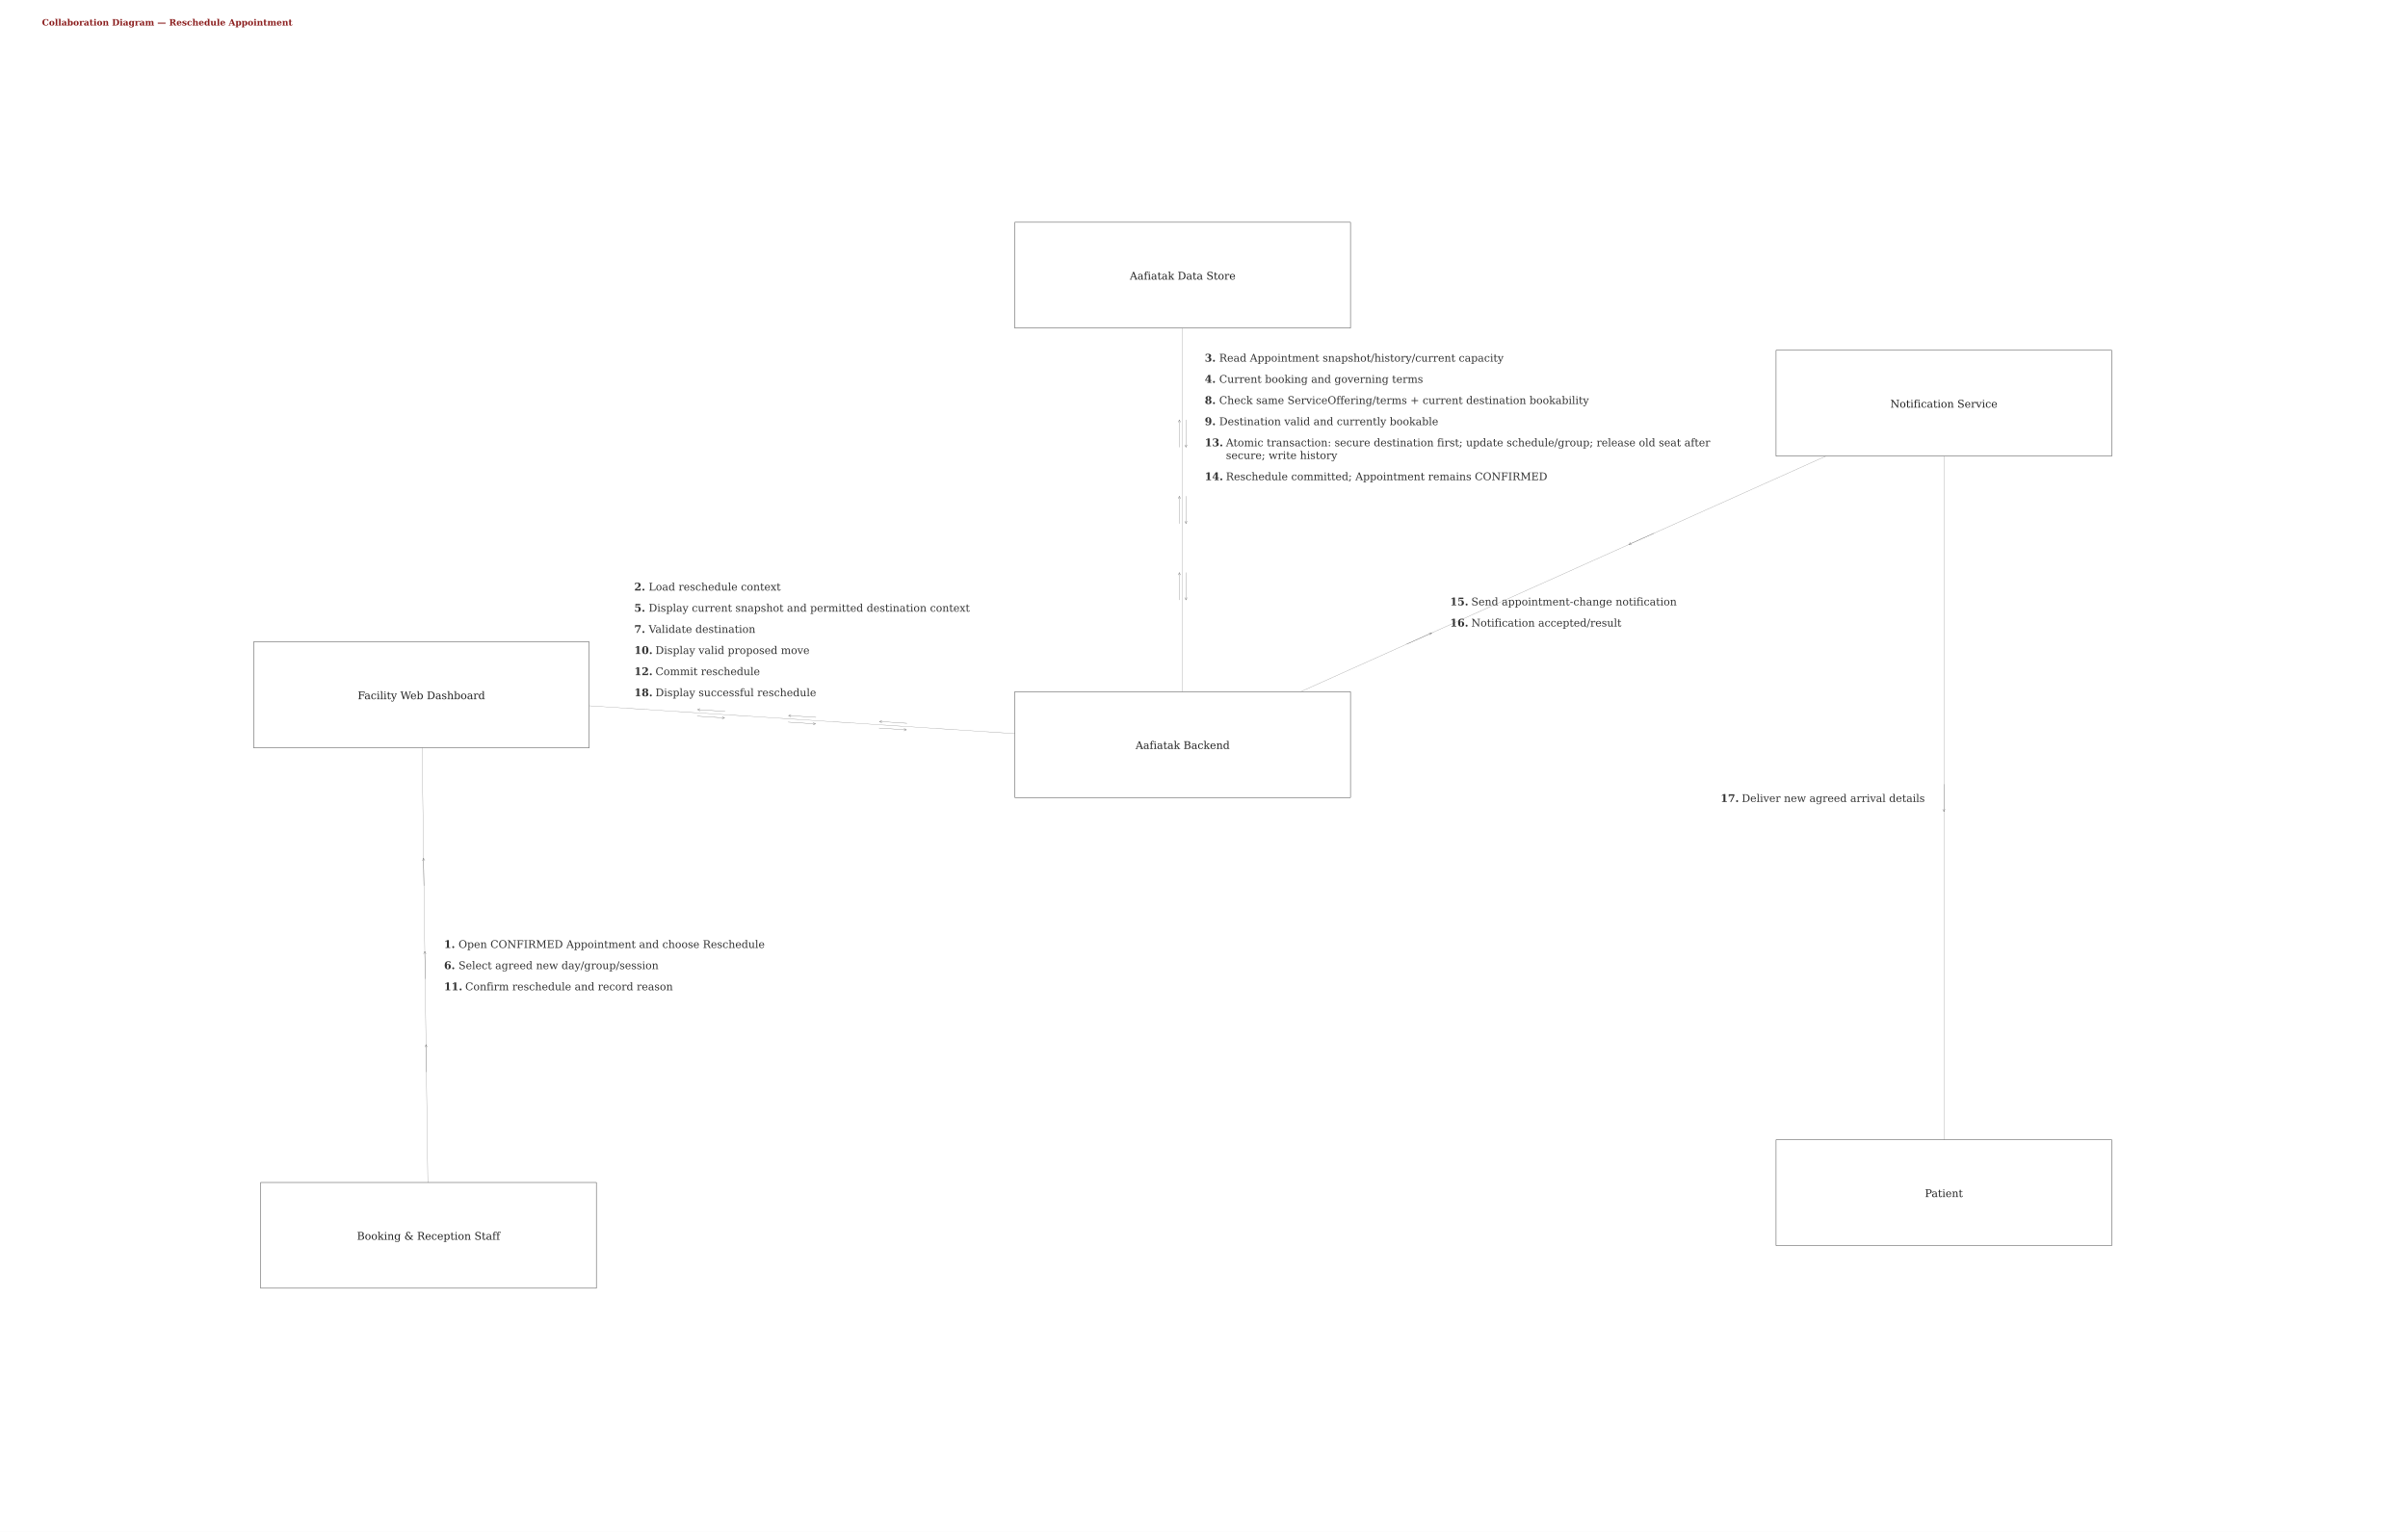
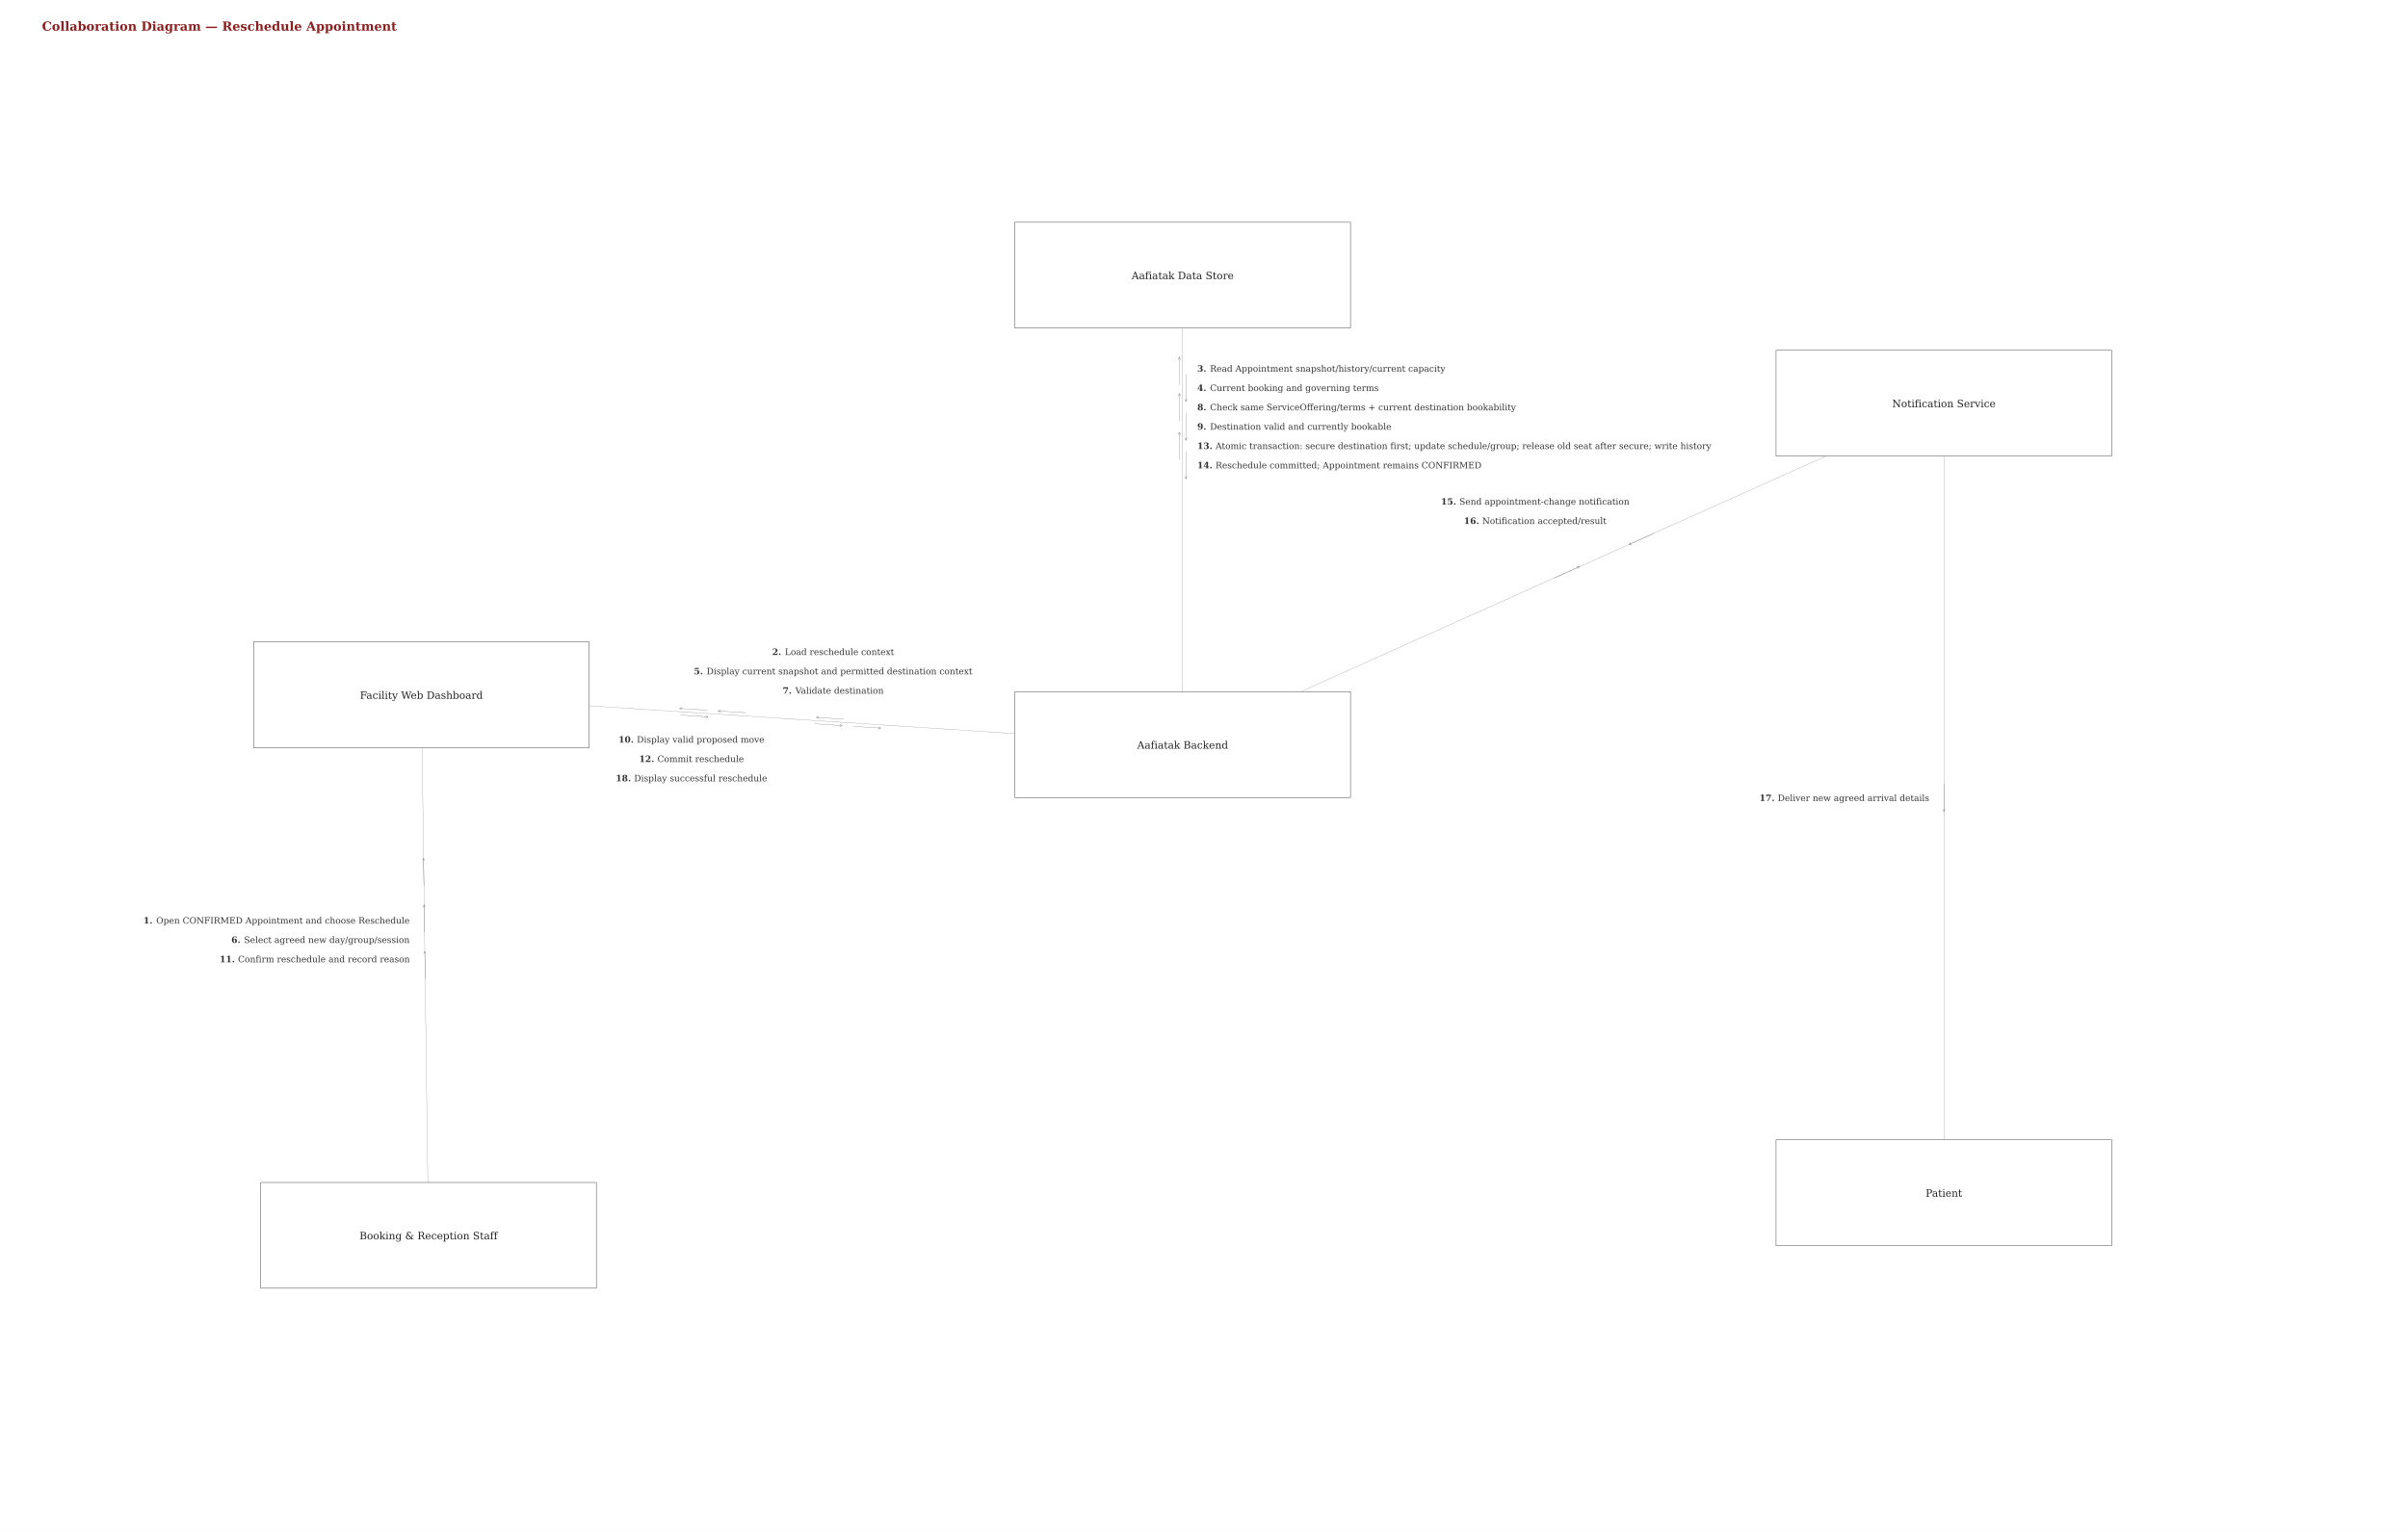
<svg xmlns="http://www.w3.org/2000/svg" width="8192" height="5213" viewBox="0 0 13200.00 8400.00" role="img" aria-labelledby="diagram-title diagram-description" data-page-bounds="0.00,0.00,13200.00,8400.00" data-layout-issue-count="0" data-layout-issues="">
  <defs>
    <style>
      .page { fill:#FFFFFF; }
-       .page-heading { font-family:"DejaVu Serif","Times New Roman",serif; font-size:48px; font-weight:700; fill:#8B1E1E; }
+       .page-heading { font-family:"DejaVu Serif","Times New Roman",serif; font-size:68px; font-weight:700; fill:#8B1E1E; }
      .participant-box { fill:#FFFFFF; stroke:#222222; stroke-width:2.2; }
-       .participant-name { font-family:"DejaVu Serif","Times New Roman",serif; font-size:58px; font-weight:400; text-decoration:underline; fill:#222222; }
+       .participant-name { font-family:"DejaVu Serif","Times New Roman",serif; font-size:56px; font-weight:400; text-decoration:underline; fill:#222222; }
      .structural-link-line { stroke:#878787; stroke-width:1.55; fill:none; stroke-linecap:round; stroke-linejoin:round; }
      .message-arrow { stroke:#5D5D5D; stroke-width:1.45; fill:none; stroke-linecap:round; }
      .self-message-self { stroke:#5D5D5D; stroke-width:1.45; fill:none; stroke-linecap:round; stroke-linejoin:round; }
-       .message-number { font-family:"DejaVu Serif","Times New Roman",serif; font-size:58px; font-weight:700; fill:#333333; }
-       .message-label { font-family:"DejaVu Serif","Times New Roman",serif; font-size:58px; font-weight:400; fill:#333333; }
+       .message-number { font-family:"DejaVu Serif","Times New Roman",serif; font-size:48px; font-weight:700; fill:#333333; }
+       .message-label { font-family:"DejaVu Serif","Times New Roman",serif; font-size:48px; font-weight:400; fill:#333333; }
    </style>
    <marker id="message-arrowhead" viewBox="0 0 14 14" markerWidth="15" markerHeight="15" refX="13" refY="7" orient="auto" markerUnits="userSpaceOnUse">
      <path d="M 1 1 L 13 7 L 1 13" fill="none" stroke="#5D5D5D" stroke-width="1.6" stroke-linecap="round" stroke-linejoin="round" />
    </marker>
  </defs>
  <rect x="0" y="0" width="13200.00" height="8400.00" class="page" />
-   <text x="230.00" y="140.00" class="page-heading" text-anchor="start">
+   <text x="230.00" y="168.00" class="page-heading" text-anchor="start">
    <tspan x="230.00">Collaboration Diagram — Reschedule Appointment</tspan>
  </text>
  <g aria-label="Reusable structural communication links">
    <g id="structural-link-L01" data-kind="structural-link" data-semantic-id="L01" data-source="participant.cd04.aafiatak-backend" data-target="participant.cd04.aafiatak-data-store" data-message-sequences="3,4,8,9,13,14" data-points="6483.00,3793.00 6483.00,1799.00" data-link-bounds="6483.00,1799.00,0.00,1994.00" aria-label="Structural communication link L01">
      <polyline points="6483.00,3793.00 6483.00,1799.00" class="structural-link-line" />
    </g>
    <g id="structural-link-L02" data-kind="structural-link" data-semantic-id="L02" data-source="participant.cd04.aafiatak-backend" data-target="participant.cd04.facility-web-dashboard" data-message-sequences="2,5,7,10,12,18" data-points="5563.00,4022.81 3230.00,3870.19" data-link-bounds="3230.00,3870.19,2333.00,152.63" aria-label="Structural communication link L02">
      <polyline points="5563.00,4022.81 3230.00,3870.19" class="structural-link-line" />
    </g>
    <g id="structural-link-L03" data-kind="structural-link" data-semantic-id="L03" data-source="participant.cd04.aafiatak-backend" data-target="participant.cd04.notification-service" data-message-sequences="15,16" data-points="7129.46,3793.00 10009.54,2501.00" data-link-bounds="7129.46,2501.00,2880.08,1292.00" aria-label="Structural communication link L03">
      <polyline points="7129.46,3793.00 10009.54,2501.00" class="structural-link-line" />
    </g>
    <g id="structural-link-L04" data-kind="structural-link" data-semantic-id="L04" data-source="participant.cd04.booking-and-reception-staff" data-target="participant.cd04.facility-web-dashboard" data-message-sequences="1,6,11" data-points="2345.18,6484.00 2313.82,4100.00" data-link-bounds="2313.82,4100.00,31.37,2384.00" aria-label="Structural communication link L04">
      <polyline points="2345.18,6484.00 2313.82,4100.00" class="structural-link-line" />
    </g>
    <g id="structural-link-L05" data-kind="structural-link" data-semantic-id="L05" data-source="participant.cd04.notification-service" data-target="participant.cd04.patient" data-message-sequences="17" data-points="10656.00,2501.00 10656.00,6250.00" data-link-bounds="10656.00,2501.00,0.00,3749.00" aria-label="Structural communication link L05">
      <polyline points="10656.00,2501.00 10656.00,6250.00" class="structural-link-line" />
    </g>
  </g>
  <g aria-label="Collaboration participants">
    <g id="participant.cd04.booking-and-reception-staff" data-kind="participant" data-semantic-id="participant.cd04.booking-and-reception-staff" data-participant-name="Booking &amp; Reception Staff" data-participant-bounds="1429.00,6484.00,1840.00,580.00" aria-label="Booking &amp; Reception Staff">
      <rect x="1429.00" y="6484.00" width="1840.00" height="580.00" class="participant-box" />
-       <text x="2349.00" y="6798.00" class="participant-name" text-anchor="middle">
+       <text x="2349.00" y="6796.00" class="participant-name" text-anchor="middle">
        <tspan x="2349.00">Booking &amp; Reception Staff</tspan>
      </text>
    </g>
    <g id="participant.cd04.facility-web-dashboard" data-kind="participant" data-semantic-id="participant.cd04.facility-web-dashboard" data-participant-name="Facility Web Dashboard" data-participant-bounds="1390.00,3520.00,1840.00,580.00" aria-label="Facility Web Dashboard">
      <rect x="1390.00" y="3520.00" width="1840.00" height="580.00" class="participant-box" />
-       <text x="2310.00" y="3834.00" class="participant-name" text-anchor="middle">
+       <text x="2310.00" y="3832.00" class="participant-name" text-anchor="middle">
        <tspan x="2310.00">Facility Web Dashboard</tspan>
      </text>
    </g>
    <g id="participant.cd04.aafiatak-backend" data-kind="participant" data-semantic-id="participant.cd04.aafiatak-backend" data-participant-name="Aafiatak Backend" data-participant-bounds="5563.00,3793.00,1840.00,580.00" aria-label="Aafiatak Backend">
      <rect x="5563.00" y="3793.00" width="1840.00" height="580.00" class="participant-box" />
-       <text x="6483.00" y="4107.00" class="participant-name" text-anchor="middle">
+       <text x="6483.00" y="4105.00" class="participant-name" text-anchor="middle">
        <tspan x="6483.00">Aafiatak Backend</tspan>
      </text>
    </g>
    <g id="participant.cd04.aafiatak-data-store" data-kind="participant" data-semantic-id="participant.cd04.aafiatak-data-store" data-participant-name="Aafiatak Data Store" data-participant-bounds="5563.00,1219.00,1840.00,580.00" aria-label="Aafiatak Data Store">
      <rect x="5563.00" y="1219.00" width="1840.00" height="580.00" class="participant-box" />
-       <text x="6483.00" y="1533.00" class="participant-name" text-anchor="middle">
+       <text x="6483.00" y="1531.00" class="participant-name" text-anchor="middle">
        <tspan x="6483.00">Aafiatak Data Store</tspan>
      </text>
    </g>
    <g id="participant.cd04.notification-service" data-kind="participant" data-semantic-id="participant.cd04.notification-service" data-participant-name="Notification Service" data-participant-bounds="9736.00,1921.00,1840.00,580.00" aria-label="Notification Service">
      <rect x="9736.00" y="1921.00" width="1840.00" height="580.00" class="participant-box" />
-       <text x="10656.00" y="2235.00" class="participant-name" text-anchor="middle">
+       <text x="10656.00" y="2233.00" class="participant-name" text-anchor="middle">
        <tspan x="10656.00">Notification Service</tspan>
      </text>
    </g>
    <g id="participant.cd04.patient" data-kind="participant" data-semantic-id="participant.cd04.patient" data-participant-name="Patient" data-participant-bounds="9736.00,6250.00,1840.00,580.00" aria-label="Patient">
      <rect x="9736.00" y="6250.00" width="1840.00" height="580.00" class="participant-box" />
-       <text x="10656.00" y="6564.00" class="participant-name" text-anchor="middle">
+       <text x="10656.00" y="6562.00" class="participant-name" text-anchor="middle">
        <tspan x="10656.00">Patient</tspan>
      </text>
    </g>
  </g>
  <g aria-label="Globally numbered directional messages">
-     <g id="message.cd04.03" data-kind="message" data-semantic-id="message.cd04.03" data-sequence="3" data-source="participant.cd04.aafiatak-backend" data-target="participant.cd04.aafiatak-data-store" data-direction="participant.cd04.aafiatak-backend-&gt;participant.cd04.aafiatak-data-store" data-exact-label="Read Appointment snapshot/history/current capacity" data-structural-link="L01" data-style="solid-directional-message" data-run-side="right" data-label-bounds="6604.00,1915.00,1638.47,92.00" data-label-lines="1" data-label-font-size="58.00" data-arrow-segment="6465.00,3289.74;6465.00,3139.74" data-arrow-lane="0" data-arrow-start-distance="503.26" data-arrow-end-distance="653.26" aria-label="3. Read Appointment snapshot/history/current capacity">
-       <line x1="6465.00" y1="3289.74" x2="6465.00" y2="3139.74" class="message-arrow" marker-end="url(#message-arrowhead)" />
-       <text x="6604.00" y="1983.00" class="message-number" text-anchor="start">3.</text>
-       <text x="6683.34" y="1983.00" class="message-label" text-anchor="start">
-         <tspan x="6683.34">Read Appointment snapshot/history/current capacity</tspan>
-       </text>
-     </g>
-     <g id="message.cd04.04" data-kind="message" data-semantic-id="message.cd04.04" data-sequence="4" data-source="participant.cd04.aafiatak-data-store" data-target="participant.cd04.aafiatak-backend" data-direction="participant.cd04.aafiatak-data-store-&gt;participant.cd04.aafiatak-backend" data-exact-label="Current booking and governing terms" data-structural-link="L01" data-style="solid-directional-message" data-run-side="right" data-label-bounds="6604.00,2031.00,1196.84,92.00" data-label-lines="1" data-label-font-size="58.00" data-arrow-segment="6501.00,3139.74;6501.00,3289.74" data-arrow-lane="1" data-arrow-start-distance="503.26" data-arrow-end-distance="653.26" aria-label="4. Current booking and governing terms">
-       <line x1="6501.00" y1="3139.74" x2="6501.00" y2="3289.74" class="message-arrow" marker-end="url(#message-arrowhead)" />
-       <text x="6604.00" y="2099.00" class="message-number" text-anchor="start">4.</text>
-       <text x="6683.34" y="2099.00" class="message-label" text-anchor="start">
-         <tspan x="6683.34">Current booking and governing terms</tspan>
-       </text>
-     </g>
-     <g id="message.cd04.08" data-kind="message" data-semantic-id="message.cd04.08" data-sequence="8" data-source="participant.cd04.aafiatak-backend" data-target="participant.cd04.aafiatak-data-store" data-direction="participant.cd04.aafiatak-backend-&gt;participant.cd04.aafiatak-data-store" data-exact-label="Check same ServiceOffering/terms + current destination bookability" data-structural-link="L01" data-style="solid-directional-message" data-run-side="right" data-label-bounds="6604.00,2147.00,2104.30,92.00" data-label-lines="1" data-label-font-size="58.00" data-arrow-segment="6465.00,2871.00;6465.00,2721.00" data-arrow-lane="0" data-arrow-start-distance="922.00" data-arrow-end-distance="1072.00" aria-label="8. Check same ServiceOffering/terms + current destination bookability">
-       <line x1="6465.00" y1="2871.00" x2="6465.00" y2="2721.00" class="message-arrow" marker-end="url(#message-arrowhead)" />
-       <text x="6604.00" y="2215.00" class="message-number" text-anchor="start">8.</text>
-       <text x="6683.34" y="2215.00" class="message-label" text-anchor="start">
-         <tspan x="6683.34">Check same ServiceOffering/terms + current destination bookability</tspan>
-       </text>
-     </g>
-     <g id="message.cd04.09" data-kind="message" data-semantic-id="message.cd04.09" data-sequence="9" data-source="participant.cd04.aafiatak-data-store" data-target="participant.cd04.aafiatak-backend" data-direction="participant.cd04.aafiatak-data-store-&gt;participant.cd04.aafiatak-backend" data-exact-label="Destination valid and currently bookable" data-structural-link="L01" data-style="solid-directional-message" data-run-side="right" data-label-bounds="6604.00,2263.00,1280.53,92.00" data-label-lines="1" data-label-font-size="58.00" data-arrow-segment="6501.00,2721.00;6501.00,2871.00" data-arrow-lane="1" data-arrow-start-distance="922.00" data-arrow-end-distance="1072.00" aria-label="9. Destination valid and currently bookable">
-       <line x1="6501.00" y1="2721.00" x2="6501.00" y2="2871.00" class="message-arrow" marker-end="url(#message-arrowhead)" />
-       <text x="6604.00" y="2331.00" class="message-number" text-anchor="start">9.</text>
-       <text x="6683.34" y="2331.00" class="message-label" text-anchor="start">
-         <tspan x="6683.34">Destination valid and currently bookable</tspan>
-       </text>
-     </g>
-     <g id="message.cd04.13" data-kind="message" data-semantic-id="message.cd04.13" data-sequence="13" data-source="participant.cd04.aafiatak-backend" data-target="participant.cd04.aafiatak-data-store" data-direction="participant.cd04.aafiatak-backend-&gt;participant.cd04.aafiatak-data-store" data-exact-label="Atomic transaction: secure destination first; update schedule/group; release old seat after secure; write history" data-structural-link="L01" data-style="solid-directional-message" data-run-side="right" data-label-bounds="6604.00,2379.00,2769.47,162.00" data-label-lines="2" data-label-font-size="58.00" data-arrow-segment="6465.00,2452.26;6465.00,2302.26" data-arrow-lane="0" data-arrow-start-distance="1340.74" data-arrow-end-distance="1490.74" aria-label="13. Atomic transaction: secure destination first; update schedule/group; release old seat after secure; write history">
-       <line x1="6465.00" y1="2452.26" x2="6465.00" y2="2302.26" class="message-arrow" marker-end="url(#message-arrowhead)" />
-       <text x="6604.00" y="2447.00" class="message-number" text-anchor="start">13.</text>
-       <text x="6720.25" y="2447.00" class="message-label" text-anchor="start">
-         <tspan x="6720.25">Atomic transaction: secure destination first; update schedule/group; release old seat after</tspan>
-         <tspan x="6720.25" dy="70.00">secure; write history</tspan>
-       </text>
-     </g>
-     <g id="message.cd04.14" data-kind="message" data-semantic-id="message.cd04.14" data-sequence="14" data-source="participant.cd04.aafiatak-data-store" data-target="participant.cd04.aafiatak-backend" data-direction="participant.cd04.aafiatak-data-store-&gt;participant.cd04.aafiatak-backend" data-exact-label="Reschedule committed; Appointment remains CONFIRMED" data-structural-link="L01" data-style="solid-directional-message" data-run-side="right" data-label-bounds="6604.00,2565.00,1878.19,92.00" data-label-lines="1" data-label-font-size="58.00" data-arrow-segment="6501.00,2302.26;6501.00,2452.26" data-arrow-lane="1" data-arrow-start-distance="1340.74" data-arrow-end-distance="1490.74" aria-label="14. Reschedule committed; Appointment remains CONFIRMED">
-       <line x1="6501.00" y1="2302.26" x2="6501.00" y2="2452.26" class="message-arrow" marker-end="url(#message-arrowhead)" />
-       <text x="6604.00" y="2633.00" class="message-number" text-anchor="start">14.</text>
-       <text x="6720.25" y="2633.00" class="message-label" text-anchor="start">
-         <tspan x="6720.25">Reschedule committed; Appointment remains CONFIRMED</tspan>
-       </text>
-     </g>
-     <g id="message.cd04.02" data-kind="message" data-semantic-id="message.cd04.02" data-sequence="2" data-source="participant.cd04.facility-web-dashboard" data-target="participant.cd04.aafiatak-backend" data-direction="participant.cd04.facility-web-dashboard-&gt;participant.cd04.aafiatak-backend" data-exact-label="Load reschedule context" data-structural-link="L02" data-style="solid-directional-message" data-run-side="above" data-label-bounds="3476.65,3170.00,803.12,92.00" data-label-lines="1" data-label-font-size="58.00" data-arrow-segment="4818.92,3992.17;4968.60,4001.97" data-arrow-lane="0" data-arrow-start-distance="594.50" data-arrow-end-distance="744.50" aria-label="2. Load reschedule context">
-       <line x1="4818.92" y1="3992.17" x2="4968.60" y2="4001.97" class="message-arrow" marker-end="url(#message-arrowhead)" />
-       <text x="3476.65" y="3238.00" class="message-number" text-anchor="start">2.</text>
-       <text x="3555.99" y="3238.00" class="message-label" text-anchor="start">
-         <tspan x="3555.99">Load reschedule context</tspan>
-       </text>
-     </g>
-     <g id="message.cd04.05" data-kind="message" data-semantic-id="message.cd04.05" data-sequence="5" data-source="participant.cd04.aafiatak-backend" data-target="participant.cd04.facility-web-dashboard" data-direction="participant.cd04.aafiatak-backend-&gt;participant.cd04.facility-web-dashboard" data-exact-label="Display current snapshot and permitted destination context" data-structural-link="L02" data-style="solid-directional-message" data-run-side="above" data-label-bounds="3476.65,3286.00,1839.70,92.00" data-label-lines="1" data-label-font-size="58.00" data-arrow-segment="4970.95,3966.04;4821.27,3956.25" data-arrow-lane="1" data-arrow-start-distance="594.50" data-arrow-end-distance="744.50" aria-label="5. Display current snapshot and permitted destination context">
-       <line x1="4970.95" y1="3966.04" x2="4821.27" y2="3956.25" class="message-arrow" marker-end="url(#message-arrowhead)" />
-       <text x="3476.65" y="3354.00" class="message-number" text-anchor="start">5.</text>
-       <text x="3555.99" y="3354.00" class="message-label" text-anchor="start">
-         <tspan x="3555.99">Display current snapshot and permitted destination context</tspan>
-       </text>
-     </g>
-     <g id="message.cd04.07" data-kind="message" data-semantic-id="message.cd04.07" data-sequence="7" data-source="participant.cd04.facility-web-dashboard" data-target="participant.cd04.aafiatak-backend" data-direction="participant.cd04.facility-web-dashboard-&gt;participant.cd04.aafiatak-backend" data-exact-label="Validate destination" data-structural-link="L02" data-style="solid-directional-message" data-run-side="above" data-label-bounds="3476.65,3402.00,664.52,92.00" data-label-lines="1" data-label-font-size="58.00" data-arrow-segment="4320.48,3959.57;4470.16,3969.36" data-arrow-lane="0" data-arrow-start-distance="1093.99" data-arrow-end-distance="1243.99" aria-label="7. Validate destination">
-       <line x1="4320.48" y1="3959.57" x2="4470.16" y2="3969.36" class="message-arrow" marker-end="url(#message-arrowhead)" />
-       <text x="3476.65" y="3470.00" class="message-number" text-anchor="start">7.</text>
-       <text x="3555.99" y="3470.00" class="message-label" text-anchor="start">
-         <tspan x="3555.99">Validate destination</tspan>
-       </text>
-     </g>
-     <g id="message.cd04.10" data-kind="message" data-semantic-id="message.cd04.10" data-sequence="10" data-source="participant.cd04.aafiatak-backend" data-target="participant.cd04.facility-web-dashboard" data-direction="participant.cd04.aafiatak-backend-&gt;participant.cd04.facility-web-dashboard" data-exact-label="Display valid proposed move" data-structural-link="L02" data-style="solid-directional-message" data-run-side="above" data-label-bounds="3476.65,3518.00,961.00,92.00" data-label-lines="1" data-label-font-size="58.00" data-arrow-segment="4472.52,3933.43;4322.84,3923.64" data-arrow-lane="1" data-arrow-start-distance="1093.99" data-arrow-end-distance="1243.99" aria-label="10. Display valid proposed move">
-       <line x1="4472.52" y1="3933.43" x2="4322.84" y2="3923.64" class="message-arrow" marker-end="url(#message-arrowhead)" />
-       <text x="3476.65" y="3586.00" class="message-number" text-anchor="start">10.</text>
-       <text x="3592.90" y="3586.00" class="message-label" text-anchor="start">
-         <tspan x="3592.90">Display valid proposed move</tspan>
-       </text>
-     </g>
-     <g id="message.cd04.12" data-kind="message" data-semantic-id="message.cd04.12" data-sequence="12" data-source="participant.cd04.facility-web-dashboard" data-target="participant.cd04.aafiatak-backend" data-direction="participant.cd04.facility-web-dashboard-&gt;participant.cd04.aafiatak-backend" data-exact-label="Commit reschedule" data-structural-link="L02" data-style="solid-directional-message" data-run-side="above" data-label-bounds="3476.65,3634.00,689.19,92.00" data-label-lines="1" data-label-font-size="58.00" data-arrow-segment="3822.05,3926.96;3971.73,3936.75" data-arrow-lane="0" data-arrow-start-distance="1593.49" data-arrow-end-distance="1743.49" aria-label="12. Commit reschedule">
-       <line x1="3822.05" y1="3926.96" x2="3971.73" y2="3936.75" class="message-arrow" marker-end="url(#message-arrowhead)" />
-       <text x="3476.65" y="3702.00" class="message-number" text-anchor="start">12.</text>
-       <text x="3592.90" y="3702.00" class="message-label" text-anchor="start">
-         <tspan x="3592.90">Commit reschedule</tspan>
-       </text>
-     </g>
-     <g id="message.cd04.18" data-kind="message" data-semantic-id="message.cd04.18" data-sequence="18" data-source="participant.cd04.aafiatak-backend" data-target="participant.cd04.facility-web-dashboard" data-direction="participant.cd04.aafiatak-backend-&gt;participant.cd04.facility-web-dashboard" data-exact-label="Display successful reschedule" data-structural-link="L02" data-style="solid-directional-message" data-run-side="above" data-label-bounds="3476.65,3750.00,997.62,92.00" data-label-lines="1" data-label-font-size="58.00" data-arrow-segment="3974.08,3900.83;3824.40,3891.03" data-arrow-lane="1" data-arrow-start-distance="1593.49" data-arrow-end-distance="1743.49" aria-label="18. Display successful reschedule">
-       <line x1="3974.08" y1="3900.83" x2="3824.40" y2="3891.03" class="message-arrow" marker-end="url(#message-arrowhead)" />
-       <text x="3476.65" y="3818.00" class="message-number" text-anchor="start">18.</text>
-       <text x="3592.90" y="3818.00" class="message-label" text-anchor="start">
-         <tspan x="3592.90">Display successful reschedule</tspan>
-       </text>
-     </g>
-     <g id="message.cd04.15" data-kind="message" data-semantic-id="message.cd04.15" data-sequence="15" data-source="participant.cd04.aafiatak-backend" data-target="participant.cd04.notification-service" data-direction="participant.cd04.aafiatak-backend-&gt;participant.cd04.notification-service" data-exact-label="Send appointment-change notification" data-structural-link="L03" data-style="solid-directional-message" data-run-side="below" data-label-bounds="7948.75,3251.50,1241.50,92.00" data-label-lines="1" data-label-font-size="58.00" data-arrow-segment="7711.45,3531.92;7848.31,3470.53" data-arrow-lane="0" data-arrow-start-distance="637.87" data-arrow-end-distance="787.87" aria-label="15. Send appointment-change notification">
-       <line x1="7711.45" y1="3531.92" x2="7848.31" y2="3470.53" class="message-arrow" marker-end="url(#message-arrowhead)" />
-       <text x="7948.75" y="3319.50" class="message-number" text-anchor="start">15.</text>
-       <text x="8065.00" y="3319.50" class="message-label" text-anchor="start">
-         <tspan x="8065.00">Send appointment-change notification</tspan>
-       </text>
-     </g>
-     <g id="message.cd04.16" data-kind="message" data-semantic-id="message.cd04.16" data-sequence="16" data-source="participant.cd04.notification-service" data-target="participant.cd04.aafiatak-backend" data-direction="participant.cd04.notification-service-&gt;participant.cd04.aafiatak-backend" data-exact-label="Notification accepted/result" data-structural-link="L03" data-style="solid-directional-message" data-run-side="below" data-label-bounds="7948.75,3367.50,938.45,92.00" data-label-lines="1" data-label-font-size="58.00" data-arrow-segment="9066.24,2924.16;8929.38,2985.56" data-arrow-lane="0" data-arrow-start-distance="1972.74" data-arrow-end-distance="2122.74" aria-label="16. Notification accepted/result">
+     <g id="message.cd04.03" data-kind="message" data-semantic-id="message.cd04.03" data-sequence="3" data-source="participant.cd04.aafiatak-backend" data-target="participant.cd04.aafiatak-data-store" data-direction="participant.cd04.aafiatak-backend-&gt;participant.cd04.aafiatak-data-store" data-exact-label="Read Appointment snapshot/history/current capacity" data-structural-link="L01" data-style="solid-directional-message" data-run-side="right" data-label-bounds="6563.00,1980.00,1360.41,82.00" data-label-lines="1" data-label-font-size="48.00" data-arrow-segment="6465.00,2108.52;6465.00,1958.52" data-arrow-lane="0" data-arrow-start-distance="1684.48" data-arrow-end-distance="1834.48" aria-label="3. Read Appointment snapshot/history/current capacity">
+       <line x1="6465.00" y1="2108.52" x2="6465.00" y2="1958.52" class="message-arrow" marker-end="url(#message-arrowhead)" />
+       <text x="6563.00" y="2038.00" class="message-number" text-anchor="start">3.</text>
+       <text x="6632.81" y="2038.00" class="message-label" text-anchor="start">
+         <tspan x="6632.81">Read Appointment snapshot/history/current capacity</tspan>
+       </text>
+     </g>
+     <g id="message.cd04.04" data-kind="message" data-semantic-id="message.cd04.04" data-sequence="4" data-source="participant.cd04.aafiatak-data-store" data-target="participant.cd04.aafiatak-backend" data-direction="participant.cd04.aafiatak-data-store-&gt;participant.cd04.aafiatak-backend" data-exact-label="Current booking and governing terms" data-structural-link="L01" data-style="solid-directional-message" data-run-side="right" data-label-bounds="6563.00,2086.00,994.88,82.00" data-label-lines="1" data-label-font-size="48.00" data-arrow-segment="6501.00,2052.00;6501.00,2202.00" data-arrow-lane="1" data-arrow-start-distance="1591.00" data-arrow-end-distance="1741.00" aria-label="4. Current booking and governing terms">
+       <line x1="6501.00" y1="2052.00" x2="6501.00" y2="2202.00" class="message-arrow" marker-end="url(#message-arrowhead)" />
+       <text x="6563.00" y="2144.00" class="message-number" text-anchor="start">4.</text>
+       <text x="6632.81" y="2144.00" class="message-label" text-anchor="start">
+         <tspan x="6632.81">Current booking and governing terms</tspan>
+       </text>
+     </g>
+     <g id="message.cd04.08" data-kind="message" data-semantic-id="message.cd04.08" data-sequence="8" data-source="participant.cd04.aafiatak-backend" data-target="participant.cd04.aafiatak-data-store" data-direction="participant.cd04.aafiatak-backend-&gt;participant.cd04.aafiatak-data-store" data-exact-label="Check same ServiceOffering/terms + current destination bookability" data-structural-link="L01" data-style="solid-directional-message" data-run-side="right" data-label-bounds="6563.00,2192.00,1746.03,82.00" data-label-lines="1" data-label-font-size="48.00" data-arrow-segment="6465.00,2308.00;6465.00,2158.00" data-arrow-lane="0" data-arrow-start-distance="1485.00" data-arrow-end-distance="1635.00" aria-label="8. Check same ServiceOffering/terms + current destination bookability">
+       <line x1="6465.00" y1="2308.00" x2="6465.00" y2="2158.00" class="message-arrow" marker-end="url(#message-arrowhead)" />
+       <text x="6563.00" y="2250.00" class="message-number" text-anchor="start">8.</text>
+       <text x="6632.81" y="2250.00" class="message-label" text-anchor="start">
+         <tspan x="6632.81">Check same ServiceOffering/terms + current destination bookability</tspan>
+       </text>
+     </g>
+     <g id="message.cd04.09" data-kind="message" data-semantic-id="message.cd04.09" data-sequence="9" data-source="participant.cd04.aafiatak-data-store" data-target="participant.cd04.aafiatak-backend" data-direction="participant.cd04.aafiatak-data-store-&gt;participant.cd04.aafiatak-backend" data-exact-label="Destination valid and currently bookable" data-structural-link="L01" data-style="solid-directional-message" data-run-side="right" data-label-bounds="6563.00,2298.00,1064.17,82.00" data-label-lines="1" data-label-font-size="48.00" data-arrow-segment="6501.00,2264.00;6501.00,2414.00" data-arrow-lane="1" data-arrow-start-distance="1379.00" data-arrow-end-distance="1529.00" aria-label="9. Destination valid and currently bookable">
+       <line x1="6501.00" y1="2264.00" x2="6501.00" y2="2414.00" class="message-arrow" marker-end="url(#message-arrowhead)" />
+       <text x="6563.00" y="2356.00" class="message-number" text-anchor="start">9.</text>
+       <text x="6632.81" y="2356.00" class="message-label" text-anchor="start">
+         <tspan x="6632.81">Destination valid and currently bookable</tspan>
+       </text>
+     </g>
+     <g id="message.cd04.13" data-kind="message" data-semantic-id="message.cd04.13" data-sequence="13" data-source="participant.cd04.aafiatak-backend" data-target="participant.cd04.aafiatak-data-store" data-direction="participant.cd04.aafiatak-backend-&gt;participant.cd04.aafiatak-data-store" data-exact-label="Atomic transaction: secure destination first; update schedule/group; release old seat after secure; write history" data-structural-link="L01" data-style="solid-directional-message" data-run-side="right" data-label-bounds="6563.00,2404.00,2817.09,82.00" data-label-lines="1" data-label-font-size="48.00" data-arrow-segment="6465.00,2520.00;6465.00,2370.00" data-arrow-lane="0" data-arrow-start-distance="1273.00" data-arrow-end-distance="1423.00" aria-label="13. Atomic transaction: secure destination first; update schedule/group; release old seat after secure; write history">
+       <line x1="6465.00" y1="2520.00" x2="6465.00" y2="2370.00" class="message-arrow" marker-end="url(#message-arrowhead)" />
+       <text x="6563.00" y="2462.00" class="message-number" text-anchor="start">13.</text>
+       <text x="6663.36" y="2462.00" class="message-label" text-anchor="start">
+         <tspan x="6663.36">Atomic transaction: secure destination first; update schedule/group; release old seat after secure; write history</tspan>
+       </text>
+     </g>
+     <g id="message.cd04.14" data-kind="message" data-semantic-id="message.cd04.14" data-sequence="14" data-source="participant.cd04.aafiatak-data-store" data-target="participant.cd04.aafiatak-backend" data-direction="participant.cd04.aafiatak-data-store-&gt;participant.cd04.aafiatak-backend" data-exact-label="Reschedule committed; Appointment remains CONFIRMED" data-structural-link="L01" data-style="solid-directional-message" data-run-side="right" data-label-bounds="6563.00,2510.00,1558.73,82.00" data-label-lines="1" data-label-font-size="48.00" data-arrow-segment="6501.00,2476.00;6501.00,2626.00" data-arrow-lane="1" data-arrow-start-distance="1167.00" data-arrow-end-distance="1317.00" aria-label="14. Reschedule committed; Appointment remains CONFIRMED">
+       <line x1="6501.00" y1="2476.00" x2="6501.00" y2="2626.00" class="message-arrow" marker-end="url(#message-arrowhead)" />
+       <text x="6563.00" y="2568.00" class="message-number" text-anchor="start">14.</text>
+       <text x="6663.36" y="2568.00" class="message-label" text-anchor="start">
+         <tspan x="6663.36">Reschedule committed; Appointment remains CONFIRMED</tspan>
+       </text>
+     </g>
+     <g id="message.cd04.02" data-kind="message" data-semantic-id="message.cd04.02" data-sequence="2" data-source="participant.cd04.facility-web-dashboard" data-target="participant.cd04.aafiatak-backend" data-direction="participant.cd04.facility-web-dashboard-&gt;participant.cd04.aafiatak-backend" data-exact-label="Load reschedule context" data-structural-link="L02" data-style="solid-directional-message" data-run-side="above" data-label-bounds="4232.73,3533.55,668.92,82.00" data-label-lines="1" data-label-font-size="48.00" data-arrow-segment="4466.21,3969.10;4615.89,3978.89" data-arrow-lane="0" data-arrow-start-distance="947.95" data-arrow-end-distance="1097.95" aria-label="2. Load reschedule context">
+       <line x1="4466.21" y1="3969.10" x2="4615.89" y2="3978.89" class="message-arrow" marker-end="url(#message-arrowhead)" />
+       <text x="4232.73" y="3591.55" class="message-number" text-anchor="start">2.</text>
+       <text x="4302.54" y="3591.55" class="message-label" text-anchor="start">
+         <tspan x="4302.54">Load reschedule context</tspan>
+       </text>
+     </g>
+     <g id="message.cd04.05" data-kind="message" data-semantic-id="message.cd04.05" data-sequence="5" data-source="participant.cd04.aafiatak-backend" data-target="participant.cd04.facility-web-dashboard" data-direction="participant.cd04.aafiatak-backend-&gt;participant.cd04.facility-web-dashboard" data-exact-label="Display current snapshot and permitted destination context" data-structural-link="L02" data-style="solid-directional-message" data-run-side="above" data-label-bounds="3803.68,3639.55,1527.02,82.00" data-label-lines="1" data-label-font-size="48.00" data-arrow-segment="4625.15,3943.42;4475.47,3933.63" data-arrow-lane="1" data-arrow-start-distance="941.03" data-arrow-end-distance="1091.03" aria-label="5. Display current snapshot and permitted destination context">
+       <line x1="4625.15" y1="3943.42" x2="4475.47" y2="3933.63" class="message-arrow" marker-end="url(#message-arrowhead)" />
+       <text x="3803.68" y="3697.55" class="message-number" text-anchor="start">5.</text>
+       <text x="3873.49" y="3697.55" class="message-label" text-anchor="start">
+         <tspan x="3873.49">Display current snapshot and permitted destination context</tspan>
+       </text>
+     </g>
+     <g id="message.cd04.07" data-kind="message" data-semantic-id="message.cd04.07" data-sequence="7" data-source="participant.cd04.facility-web-dashboard" data-target="participant.cd04.aafiatak-backend" data-direction="participant.cd04.facility-web-dashboard-&gt;participant.cd04.aafiatak-backend" data-exact-label="Validate destination" data-structural-link="L02" data-style="solid-directional-message" data-run-side="above" data-label-bounds="4290.08,3745.55,554.22,82.00" data-label-lines="1" data-label-font-size="48.00" data-arrow-segment="4677.60,3982.93;4827.28,3992.72" data-arrow-lane="0" data-arrow-start-distance="736.11" data-arrow-end-distance="886.11" aria-label="7. Validate destination">
+       <line x1="4677.60" y1="3982.93" x2="4827.28" y2="3992.72" class="message-arrow" marker-end="url(#message-arrowhead)" />
+       <text x="4290.08" y="3803.55" class="message-number" text-anchor="start">7.</text>
+       <text x="4359.89" y="3803.55" class="message-label" text-anchor="start">
+         <tspan x="4359.89">Validate destination</tspan>
+       </text>
+     </g>
+     <g id="message.cd04.10" data-kind="message" data-semantic-id="message.cd04.10" data-sequence="10" data-source="participant.cd04.aafiatak-backend" data-target="participant.cd04.facility-web-dashboard" data-direction="participant.cd04.aafiatak-backend-&gt;participant.cd04.facility-web-dashboard" data-exact-label="Display valid proposed move" data-structural-link="L02" data-style="solid-directional-message" data-run-side="below" data-label-bounds="3390.53,4014.16,799.66,82.00" data-label-lines="1" data-label-font-size="48.00" data-arrow-segment="3876.03,3894.41;3726.35,3884.62" data-arrow-lane="1" data-arrow-start-distance="1691.75" data-arrow-end-distance="1841.75" aria-label="10. Display valid proposed move">
+       <line x1="3876.03" y1="3894.41" x2="3726.35" y2="3884.62" class="message-arrow" marker-end="url(#message-arrowhead)" />
+       <text x="3390.53" y="4072.16" class="message-number" text-anchor="start">10.</text>
+       <text x="3490.89" y="4072.16" class="message-label" text-anchor="start">
+         <tspan x="3490.89">Display valid proposed move</tspan>
+       </text>
+     </g>
+     <g id="message.cd04.12" data-kind="message" data-semantic-id="message.cd04.12" data-sequence="12" data-source="participant.cd04.facility-web-dashboard" data-target="participant.cd04.aafiatak-backend" data-direction="participant.cd04.facility-web-dashboard-&gt;participant.cd04.aafiatak-backend" data-exact-label="Commit reschedule" data-structural-link="L02" data-style="solid-directional-message" data-run-side="below" data-label-bounds="3503.06,4120.16,574.59,82.00" data-label-lines="1" data-label-font-size="48.00" data-arrow-segment="3730.91,3921.00;3880.59,3930.79" data-arrow-lane="0" data-arrow-start-distance="1684.83" data-arrow-end-distance="1834.83" aria-label="12. Commit reschedule">
+       <line x1="3730.91" y1="3921.00" x2="3880.59" y2="3930.79" class="message-arrow" marker-end="url(#message-arrowhead)" />
+       <text x="3503.06" y="4178.16" class="message-number" text-anchor="start">12.</text>
+       <text x="3603.42" y="4178.16" class="message-label" text-anchor="start">
+         <tspan x="3603.42">Commit reschedule</tspan>
+       </text>
+     </g>
+     <g id="message.cd04.18" data-kind="message" data-semantic-id="message.cd04.18" data-sequence="18" data-source="participant.cd04.aafiatak-backend" data-target="participant.cd04.facility-web-dashboard" data-direction="participant.cd04.aafiatak-backend-&gt;participant.cd04.facility-web-dashboard" data-exact-label="Display successful reschedule" data-structural-link="L02" data-style="solid-directional-message" data-run-side="below" data-label-bounds="3375.39,4226.16,829.94,82.00" data-label-lines="1" data-label-font-size="48.00" data-arrow-segment="4087.42,3908.24;3937.74,3898.45" data-arrow-lane="1" data-arrow-start-distance="1479.91" data-arrow-end-distance="1629.91" aria-label="18. Display successful reschedule">
+       <line x1="4087.42" y1="3908.24" x2="3937.74" y2="3898.45" class="message-arrow" marker-end="url(#message-arrowhead)" />
+       <text x="3375.39" y="4284.16" class="message-number" text-anchor="start">18.</text>
+       <text x="3475.75" y="4284.16" class="message-label" text-anchor="start">
+         <tspan x="3475.75">Display successful reschedule</tspan>
+       </text>
+     </g>
+     <g id="message.cd04.15" data-kind="message" data-semantic-id="message.cd04.15" data-sequence="15" data-source="participant.cd04.aafiatak-backend" data-target="participant.cd04.notification-service" data-direction="participant.cd04.aafiatak-backend-&gt;participant.cd04.notification-service" data-exact-label="Send appointment-change notification" data-structural-link="L03" data-style="solid-directional-message" data-run-side="above" data-label-bounds="7899.34,2709.10,1031.78,82.00" data-label-lines="1" data-label-font-size="48.00" data-arrow-segment="8520.86,3168.82;8657.72,3107.42" data-arrow-lane="0" data-arrow-start-distance="1524.99" data-arrow-end-distance="1674.99" aria-label="15. Send appointment-change notification">
+       <line x1="8520.86" y1="3168.82" x2="8657.72" y2="3107.42" class="message-arrow" marker-end="url(#message-arrowhead)" />
+       <text x="7899.34" y="2767.10" class="message-number" text-anchor="start">15.</text>
+       <text x="7999.70" y="2767.10" class="message-label" text-anchor="start">
+         <tspan x="7999.70">Send appointment-change notification</tspan>
+       </text>
+     </g>
+     <g id="message.cd04.16" data-kind="message" data-semantic-id="message.cd04.16" data-sequence="16" data-source="participant.cd04.notification-service" data-target="participant.cd04.aafiatak-backend" data-direction="participant.cd04.notification-service-&gt;participant.cd04.aafiatak-backend" data-exact-label="Notification accepted/result" data-structural-link="L03" data-style="solid-directional-message" data-run-side="above" data-label-bounds="8024.76,2815.10,780.94,82.00" data-label-lines="1" data-label-font-size="48.00" data-arrow-segment="9066.24,2924.16;8929.38,2985.56" data-arrow-lane="0" data-arrow-start-distance="1972.74" data-arrow-end-distance="2122.74" aria-label="16. Notification accepted/result">
      <line x1="9066.24" y1="2924.16" x2="8929.38" y2="2985.56" class="message-arrow" marker-end="url(#message-arrowhead)" />
-       <text x="7948.75" y="3435.50" class="message-number" text-anchor="start">16.</text>
-       <text x="8065.00" y="3435.50" class="message-label" text-anchor="start">
-         <tspan x="8065.00">Notification accepted/result</tspan>
-       </text>
-     </g>
-     <g id="message.cd04.01" data-kind="message" data-semantic-id="message.cd04.01" data-sequence="1" data-source="participant.cd04.booking-and-reception-staff" data-target="participant.cd04.facility-web-dashboard" data-direction="participant.cd04.booking-and-reception-staff-&gt;participant.cd04.facility-web-dashboard" data-exact-label="Open CONFIRMED Appointment and choose Reschedule" data-structural-link="L04" data-style="solid-directional-message" data-run-side="right" data-label-bounds="2434.00,5130.00,1758.05,92.00" data-label-lines="1" data-label-font-size="58.00" data-arrow-segment="2337.21,5878.00;2335.24,5728.01" data-arrow-lane="0" data-arrow-start-distance="606.05" data-arrow-end-distance="756.05" aria-label="1. Open CONFIRMED Appointment and choose Reschedule">
-       <line x1="2337.21" y1="5878.00" x2="2335.24" y2="5728.01" class="message-arrow" marker-end="url(#message-arrowhead)" />
-       <text x="2434.00" y="5198.00" class="message-number" text-anchor="start">1.</text>
-       <text x="2513.34" y="5198.00" class="message-label" text-anchor="start">
-         <tspan x="2513.34">Open CONFIRMED Appointment and choose Reschedule</tspan>
-       </text>
-     </g>
-     <g id="message.cd04.06" data-kind="message" data-semantic-id="message.cd04.06" data-sequence="6" data-source="participant.cd04.booking-and-reception-staff" data-target="participant.cd04.facility-web-dashboard" data-direction="participant.cd04.booking-and-reception-staff-&gt;participant.cd04.facility-web-dashboard" data-exact-label="Select agreed new day/group/session" data-structural-link="L04" data-style="solid-directional-message" data-run-side="right" data-label-bounds="2434.00,5246.00,1176.19,92.00" data-label-lines="1" data-label-font-size="58.00" data-arrow-segment="2330.49,5366.99;2328.51,5217.01" data-arrow-lane="0" data-arrow-start-distance="1117.10" data-arrow-end-distance="1267.10" aria-label="6. Select agreed new day/group/session">
+       <text x="8024.76" y="2873.10" class="message-number" text-anchor="start">16.</text>
+       <text x="8125.12" y="2873.10" class="message-label" text-anchor="start">
+         <tspan x="8125.12">Notification accepted/result</tspan>
+       </text>
+     </g>
+     <g id="message.cd04.01" data-kind="message" data-semantic-id="message.cd04.01" data-sequence="1" data-source="participant.cd04.booking-and-reception-staff" data-target="participant.cd04.facility-web-dashboard" data-direction="participant.cd04.booking-and-reception-staff-&gt;participant.cd04.facility-web-dashboard" data-exact-label="Open CONFIRMED Appointment and choose Reschedule" data-structural-link="L04" data-style="solid-directional-message" data-run-side="left" data-label-bounds="786.42,5006.43,1459.31,82.00" data-label-lines="1" data-label-font-size="48.00" data-arrow-segment="2327.13,5111.76;2325.15,4961.77" data-arrow-lane="0" data-arrow-start-distance="1372.36" data-arrow-end-distance="1522.36" aria-label="1. Open CONFIRMED Appointment and choose Reschedule">
+       <line x1="2327.13" y1="5111.76" x2="2325.15" y2="4961.77" class="message-arrow" marker-end="url(#message-arrowhead)" />
+       <text x="786.42" y="5064.43" class="message-number" text-anchor="start">1.</text>
+       <text x="856.24" y="5064.43" class="message-label" text-anchor="start">
+         <tspan x="856.24">Open CONFIRMED Appointment and choose Reschedule</tspan>
+       </text>
+     </g>
+     <g id="message.cd04.06" data-kind="message" data-semantic-id="message.cd04.06" data-sequence="6" data-source="participant.cd04.booking-and-reception-staff" data-target="participant.cd04.facility-web-dashboard" data-direction="participant.cd04.booking-and-reception-staff-&gt;participant.cd04.facility-web-dashboard" data-exact-label="Select agreed new day/group/session" data-structural-link="L04" data-style="solid-directional-message" data-run-side="left" data-label-bounds="1268.00,5112.43,977.73,82.00" data-label-lines="1" data-label-font-size="48.00" data-arrow-segment="2330.49,5366.99;2328.51,5217.01" data-arrow-lane="0" data-arrow-start-distance="1117.10" data-arrow-end-distance="1267.10" aria-label="6. Select agreed new day/group/session">
      <line x1="2330.49" y1="5366.99" x2="2328.51" y2="5217.01" class="message-arrow" marker-end="url(#message-arrowhead)" />
-       <text x="2434.00" y="5314.00" class="message-number" text-anchor="start">6.</text>
-       <text x="2513.34" y="5314.00" class="message-label" text-anchor="start">
-         <tspan x="2513.34">Select agreed new day/group/session</tspan>
-       </text>
-     </g>
-     <g id="message.cd04.11" data-kind="message" data-semantic-id="message.cd04.11" data-sequence="11" data-source="participant.cd04.booking-and-reception-staff" data-target="participant.cd04.facility-web-dashboard" data-direction="participant.cd04.booking-and-reception-staff-&gt;participant.cd04.facility-web-dashboard" data-exact-label="Confirm reschedule and record reason" data-structural-link="L04" data-style="solid-directional-message" data-run-side="right" data-label-bounds="2434.00,5362.00,1253.44,92.00" data-label-lines="1" data-label-font-size="58.00" data-arrow-segment="2323.76,4855.99;2321.79,4706.00" data-arrow-lane="0" data-arrow-start-distance="1628.15" data-arrow-end-distance="1778.15" aria-label="11. Confirm reschedule and record reason">
+       <text x="1268.00" y="5170.43" class="message-number" text-anchor="start">6.</text>
+       <text x="1337.81" y="5170.43" class="message-label" text-anchor="start">
+         <tspan x="1337.81">Select agreed new day/group/session</tspan>
+       </text>
+     </g>
+     <g id="message.cd04.11" data-kind="message" data-semantic-id="message.cd04.11" data-sequence="11" data-source="participant.cd04.booking-and-reception-staff" data-target="participant.cd04.facility-web-dashboard" data-direction="participant.cd04.booking-and-reception-staff-&gt;participant.cd04.facility-web-dashboard" data-exact-label="Confirm reschedule and record reason" data-structural-link="L04" data-style="solid-directional-message" data-run-side="left" data-label-bounds="1204.05,5218.43,1041.69,82.00" data-label-lines="1" data-label-font-size="48.00" data-arrow-segment="2323.76,4855.99;2321.79,4706.00" data-arrow-lane="0" data-arrow-start-distance="1628.15" data-arrow-end-distance="1778.15" aria-label="11. Confirm reschedule and record reason">
      <line x1="2323.76" y1="4855.99" x2="2321.79" y2="4706.00" class="message-arrow" marker-end="url(#message-arrowhead)" />
-       <text x="2434.00" y="5430.00" class="message-number" text-anchor="start">11.</text>
-       <text x="2550.25" y="5430.00" class="message-label" text-anchor="start">
-         <tspan x="2550.25">Confirm reschedule and record reason</tspan>
-       </text>
-     </g>
-     <g id="message.cd04.17" data-kind="message" data-semantic-id="message.cd04.17" data-sequence="17" data-source="participant.cd04.notification-service" data-target="participant.cd04.patient" data-direction="participant.cd04.notification-service-&gt;participant.cd04.patient" data-exact-label="Deliver new agreed arrival details" data-structural-link="L05" data-style="solid-directional-message" data-run-side="left" data-label-bounds="9431.58,4329.50,1119.92,92.00" data-label-lines="1" data-label-font-size="58.00" data-arrow-segment="10656.00,4300.50;10656.00,4450.50" data-arrow-lane="0" data-arrow-start-distance="1799.50" data-arrow-end-distance="1949.50" aria-label="17. Deliver new agreed arrival details">
+       <text x="1204.05" y="5276.43" class="message-number" text-anchor="start">11.</text>
+       <text x="1304.41" y="5276.43" class="message-label" text-anchor="start">
+         <tspan x="1304.41">Confirm reschedule and record reason</tspan>
+       </text>
+     </g>
+     <g id="message.cd04.17" data-kind="message" data-semantic-id="message.cd04.17" data-sequence="17" data-source="participant.cd04.notification-service" data-target="participant.cd04.patient" data-direction="participant.cd04.notification-service-&gt;participant.cd04.patient" data-exact-label="Deliver new agreed arrival details" data-structural-link="L05" data-style="solid-directional-message" data-run-side="left" data-label-bounds="9644.78,4334.50,931.22,82.00" data-label-lines="1" data-label-font-size="48.00" data-arrow-segment="10656.00,4300.50;10656.00,4450.50" data-arrow-lane="0" data-arrow-start-distance="1799.50" data-arrow-end-distance="1949.50" aria-label="17. Deliver new agreed arrival details">
      <line x1="10656.00" y1="4300.50" x2="10656.00" y2="4450.50" class="message-arrow" marker-end="url(#message-arrowhead)" />
-       <text x="9431.58" y="4397.50" class="message-number" text-anchor="start">17.</text>
-       <text x="9547.83" y="4397.50" class="message-label" text-anchor="start">
-         <tspan x="9547.83">Deliver new agreed arrival details</tspan>
+       <text x="9644.78" y="4392.50" class="message-number" text-anchor="start">17.</text>
+       <text x="9745.14" y="4392.50" class="message-label" text-anchor="start">
+         <tspan x="9745.14">Deliver new agreed arrival details</tspan>
      </text>
    </g>
  </g>
</svg>
